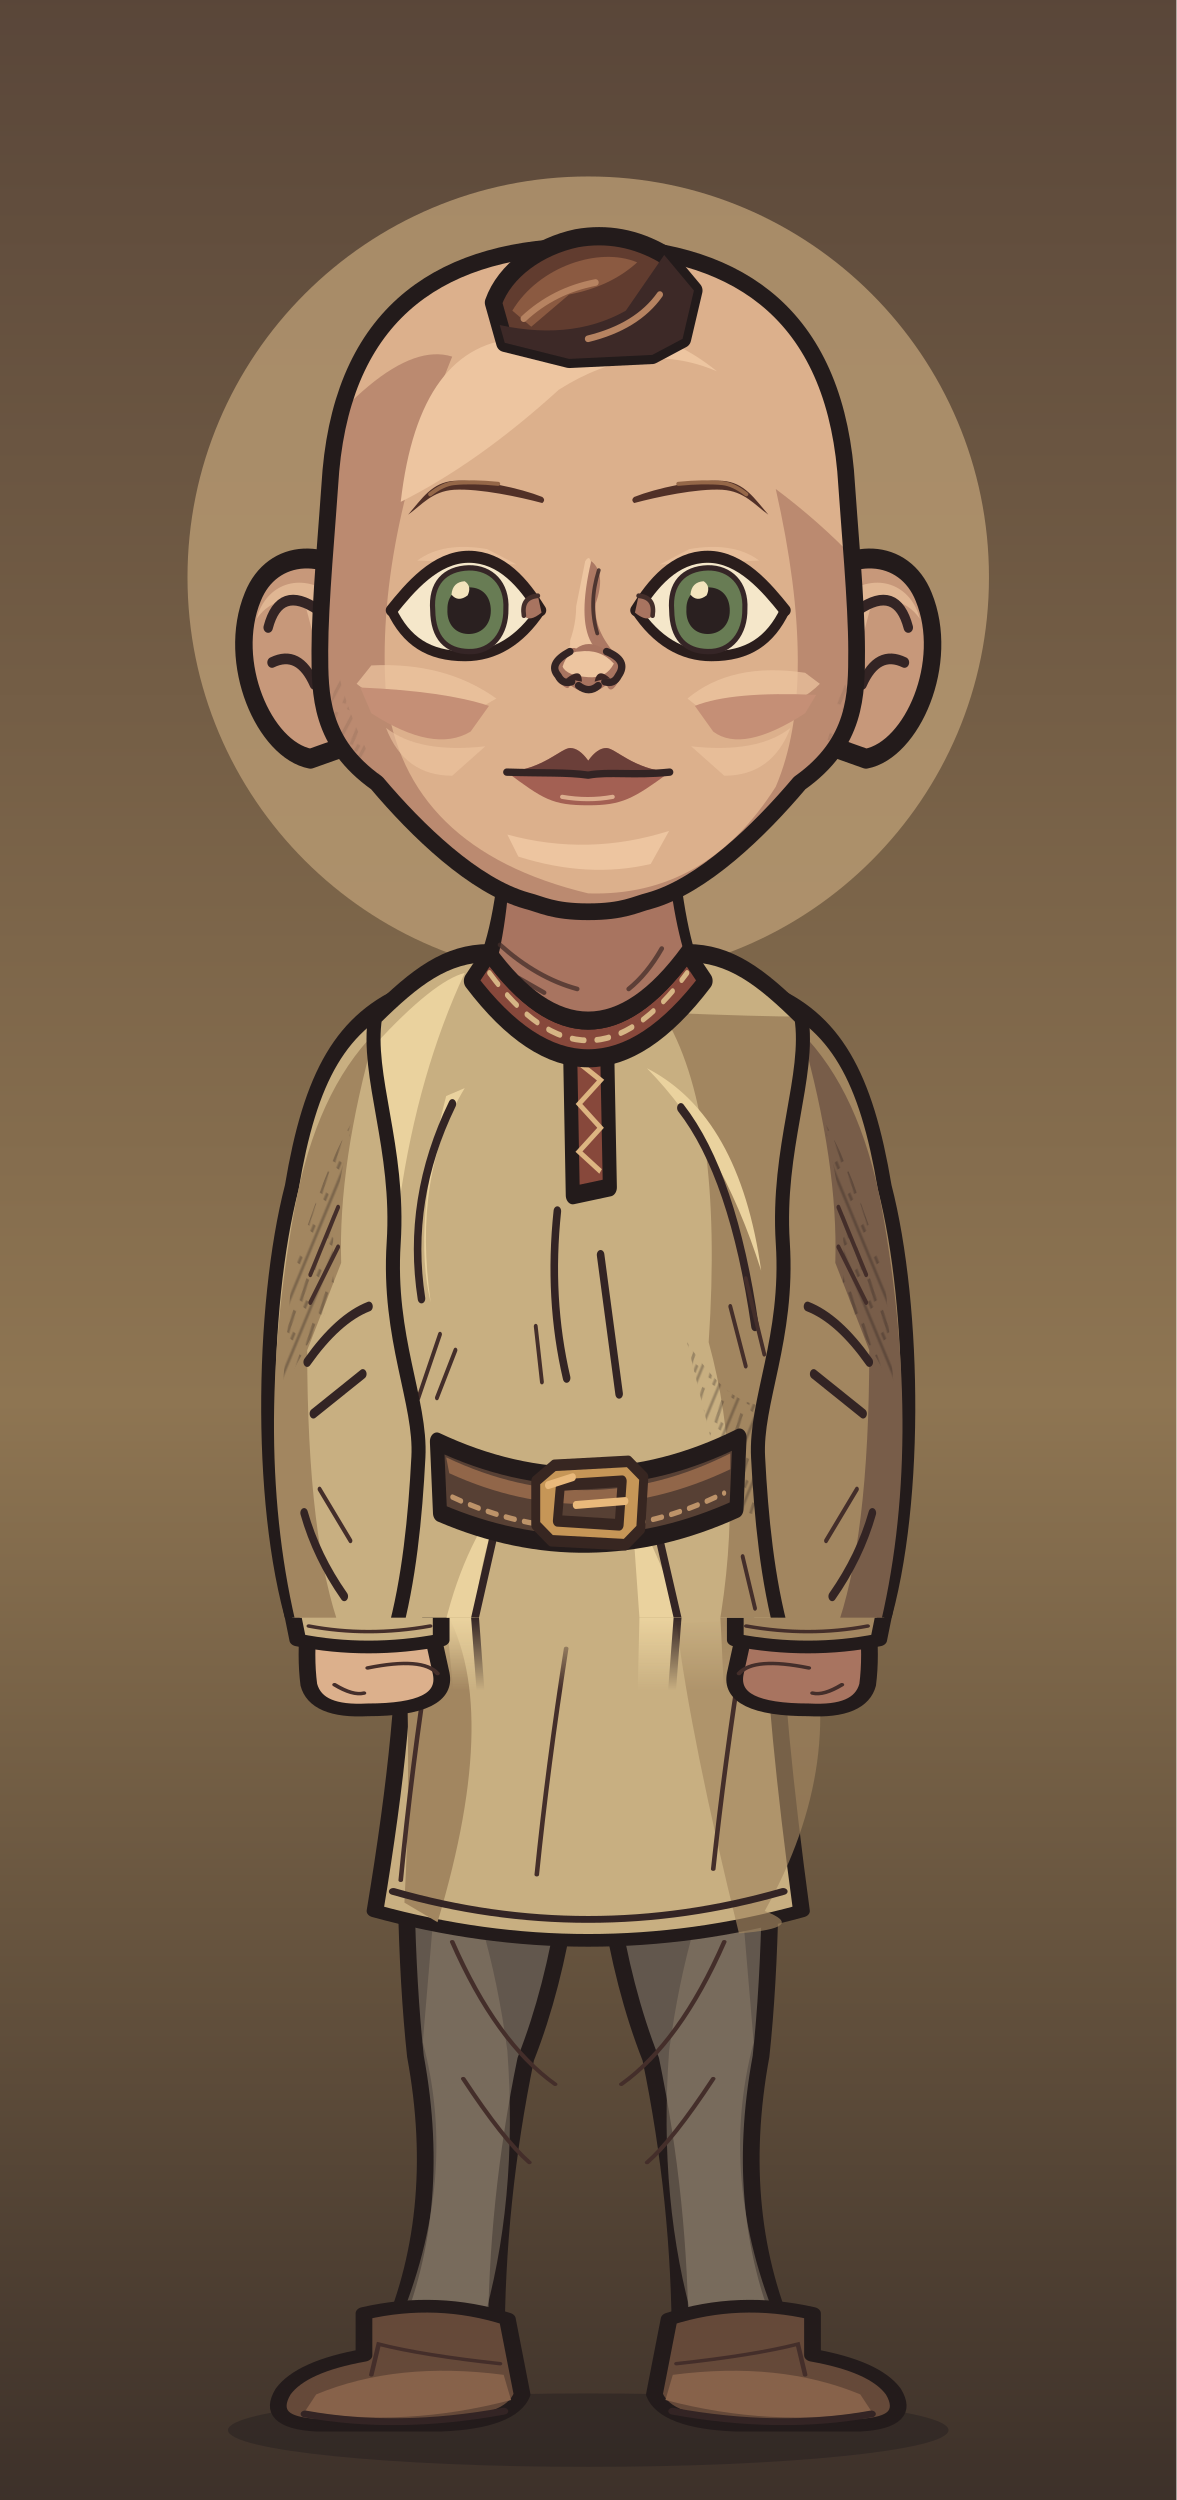
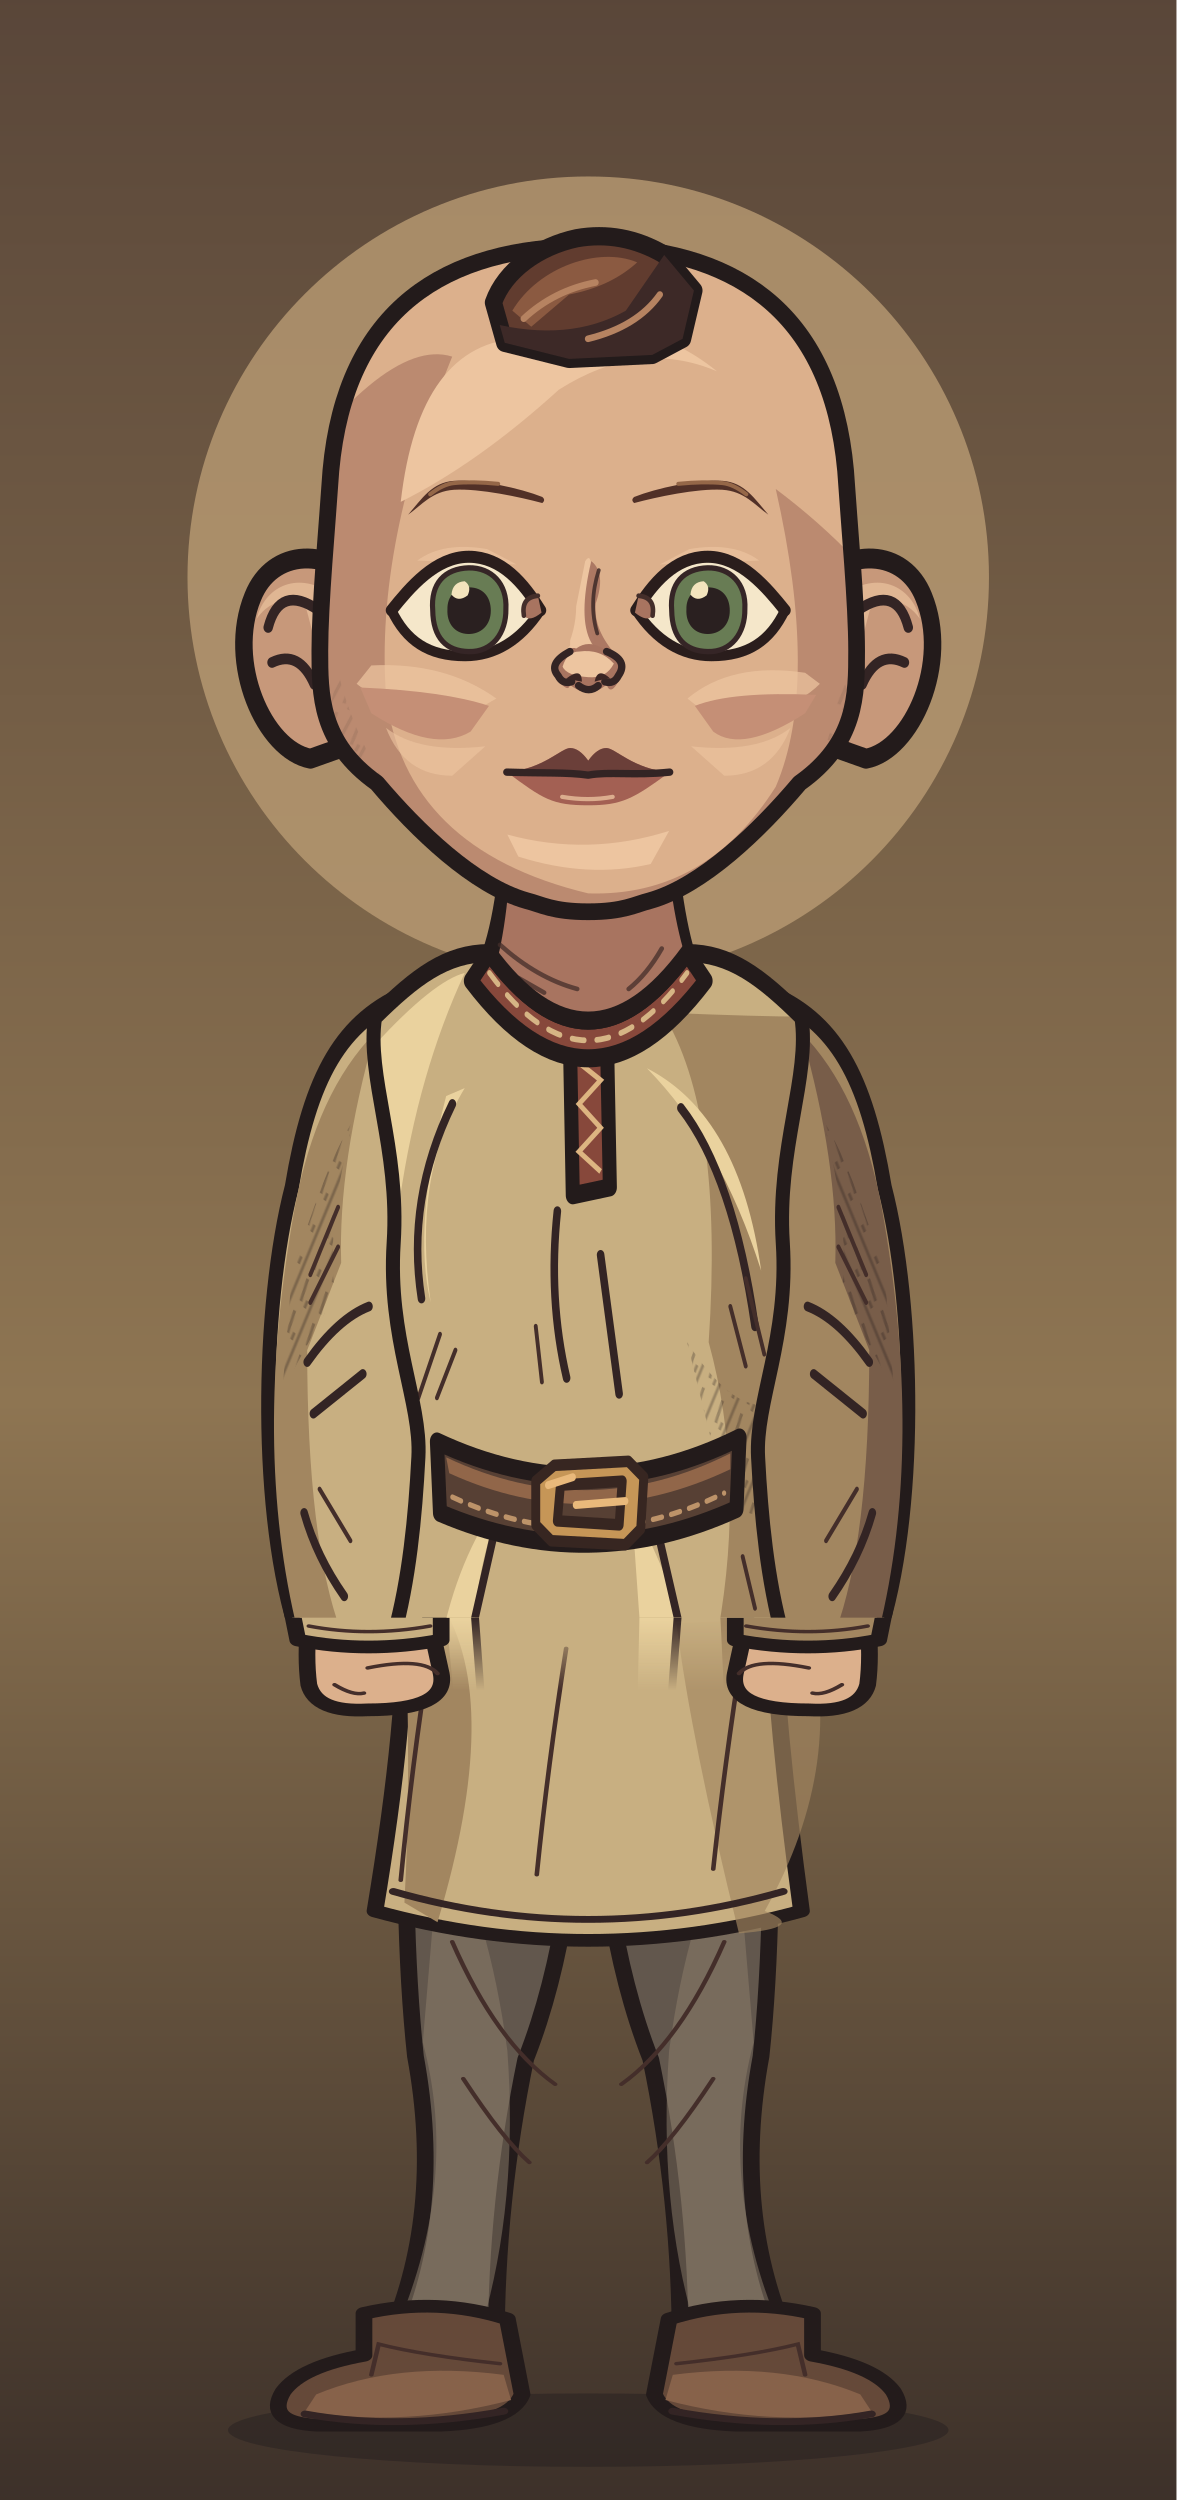
<svg xmlns="http://www.w3.org/2000/svg" xmlns:xlink="http://www.w3.org/1999/xlink" aria-labelledby="title" width="320" height="680" viewBox="0 0 320 680" role="img">
  <defs>
    <style>
      .edge {stroke:#231b1b;stroke-width:4.55;stroke-linecap:round;stroke-linejoin:round}
      .seam {fill:none;stroke:#332424;stroke-width:2.45;stroke-linecap:round;stroke-linejoin:round}
      .etch {fill:none;stroke:#442e2a;stroke-width:1.25;stroke-linecap:round}
      .hair-line {fill:none;stroke:#967661;stroke-width:1.45;stroke-linecap:round}
      .white {fill:#f5e7ca;stroke:#2a1d1c;stroke-width:2.65;stroke-linejoin:round}
      .label {fill:#efdfc1;font:600 20px Georgia,serif}
      .muted {fill:#b8aa96;font:13px 'Segoe UI',sans-serif}
      .section {fill:#dcbb8e;font:600 14px 'Segoe UI',sans-serif}
    </style>
    <linearGradient id="umber" x2="0" y2="1" gradientUnits="objectBoundingBox">
      <stop stop-color="#594639" />
      <stop offset=".56" stop-color="#8e7552" />
      <stop offset="1" stop-color="#3c3029" />
    </linearGradient>
    <linearGradient id="ash" x2="0" y2="1" gradientUnits="objectBoundingBox">
      <stop stop-color="#3b423d" />
      <stop offset=".56" stop-color="#7a7d67" />
      <stop offset="1" stop-color="#242b28" />
    </linearGradient>
    <linearGradient id="rose" x2="0" y2="1" gradientUnits="objectBoundingBox">
      <stop stop-color="#51404a" />
      <stop offset=".56" stop-color="#8a6972" />
      <stop offset="1" stop-color="#372c33" />
    </linearGradient>
    <pattern id="paper-grain" width="63" height="57" patternUnits="userSpaceOnUse">
      <path d="M1 16l2-1m21-4 5-2m16 7 6-1M12 32l3-1m16 11 4-1m20-14 4 1M4 51l5-1m41 0 9-2" fill="none" stroke="#231a1b" stroke-width=".85" opacity=".19" />
      <path d="M4 5l9-1m29 2 2-1M1 40l4-1m12 9 1-1m21-23 4-1m9 12 5-2" fill="none" stroke="#f0dbb5" stroke-width=".85" opacity=".23" />
      <path d="M16 19h.6m13-3h.7m28 6h.7m-39 15h.6m23 4h.6m-12 11h.7m29-39h.7" fill="none" stroke="#21191a" stroke-width="1.2" opacity=".28" stroke-linecap="round" />
    </pattern>
    <pattern id="ink-lines" width="7" height="9" patternUnits="userSpaceOnUse" patternTransform="rotate(28)">
      <path d="M1 -2V10m2.8-8 .6 6m1.9-1v5" stroke="#271d1d" stroke-width=".95" fill="none" opacity=".65" />
    </pattern>
    <radialGradient id="vignette" cx=".5" cy=".39" r=".72">
      <stop offset=".47" stop-color="#20191c" stop-opacity="0" />
      <stop offset="1" stop-color="#20191c" stop-opacity=".48" />
    </radialGradient>
    <g id="firs" fill="currentColor">
      <path d="M10 439Q15 379 12 300L9 220 15 146 15 54 19 80 21 147 28 230 25 326 29 439Z" />
      <path d="M17 169Q27 174 45 174L57 169 49 179 27 187 17 185                M18 194Q29 196 52 192L63 183 56 194 26 205 16 207                M15 225Q46 230 67 218L77 206 71 223 42 238 18 241                M17 252Q48 255 78 245L91 230 84 249 52 266 20 269                M14 282Q40 281 71 278L88 261 84 281 57 291 19 298                M19 312Q43 316 69 310L88 299 84 310 58 322 22 325" />
      <path d="M6 312 0 315V284L11 285M0 266 13 270V250L0 249M0 220 15 221 15 206 0 202                M0 180 16 181V167L0 165M0 141 15 150V138L0 133M0 112 17 127V118L0 104" />
      <path d="M64 440Q55 380 58 324L59 258 63 217 68 222 65 266 68 328 76 440Z                M63 291Q78 294 89 282L100 267 96 283 81 301 62 307                M63 323Q80 323 106 304L98 321 68 339                M63 316Q44 306 37 293L41 307 64 329Z" />
    </g>
    <g id="brambles" fill="none" stroke="currentColor" stroke-linecap="round" stroke-linejoin="round">
      <path stroke-width="3.8" d="M9 440Q13 401 21 380T26 333m-8 57Q39 375 43 352m-28 46Q6 377 0 376M41 440Q41 402 63 385m-20 44q26-6 39-30" />
      <path stroke-width="2" d="M23 364l14-13m-12 4-7-15m20 29 17-4m-15-1 1-11m13 49 2-17m2 14 18-5m-34 32q-12-10-17-10" />
    </g>
    <g id="night-scratches" fill="none" stroke="currentColor" stroke-width="1.2" stroke-linecap="round">
      <path d="M16 113q32-11 54-8m-30 9 16-3m184-40q19-4 44 1m-11 7 19 4                M24 335q33-3 68-16m-44 16 26-4m164-9q31 5 60-3m-39 8 38-3                M27 391q22-6 52-5m168 14q28-8 57-8m-40 11 24-4                M55 178l18-6m177 36 17 3m-12-4 17-1" />
    </g>
    <g id="shirt-setting">
      <rect width="320" height="440" fill="url(#umber)" />
      <path d="M60 187C49 137 74 84 122 63c51-23 107-8 139 35 30 40 23 101-1 135-24 36-65 54-110 49-44-4-79-42-90-95Z" fill="#c2a077" />
      <path d="M53 178C47 128 84 78 129 61m-65 160c22 43 65 68 103 66m82-187c19 20 27 48 24 72" fill="none" stroke="#c6a578" stroke-width="1.3" opacity=".65" />
      <path d="M50 217q24 8 64 1l-15 7-56 6m176-90q39-13 70-5l-26 4 28 2-64 6" fill="#856c54" opacity=".5" />
      <use xlink:href="#firs" style="color:#342827" opacity=".52" transform="translate(-26 8)" />
      <use xlink:href="#firs" style="color:#413128" opacity=".58" transform="translate(340 101) scale(-1 .81)" />
      <use xlink:href="#night-scratches" style="color:#dfbb87" opacity=".28" />
      <use xlink:href="#brambles" style="color:#291f22" opacity=".71" />
      <rect width="320" height="440" fill="url(#vignette)" />
      <rect width="320" height="440" fill="url(#paper-grain)" />
    </g>
    <g id="armor-setting">
      <rect width="320" height="440" fill="url(#ash)" />
      <path d="M48 164c1-51 34-91 83-101 48-11 98 1 130 36 37 39 36 93 8 136-20 30-75 59-121 49-56-12-101-60-100-120Z" fill="#a5a48a" />
      <path d="M54 144q8-48 53-66m108 5c39 15 61 39 68 68m-44 107q-41 31-93 30" fill="none" stroke="#bec0a0" stroke-width="1.2" opacity=".56" />
      <path d="M42 173q49-4 68 3l-43 6 25 3-49 4m151 35q47 10 104-6l-26 14-62 8Z" fill="#707764" opacity=".48" />
      <use xlink:href="#firs" style="color:#27312c" opacity=".64" transform="translate(-36 30)" />
      <use xlink:href="#firs" style="color:#303833" opacity=".75" transform="translate(324 45) scale(-.86 1.03)" />
      <use xlink:href="#brambles" style="color:#252a27" opacity=".62" transform="translate(319 10) scale(-1 1)" />
      <use xlink:href="#night-scratches" style="color:#d8d8a9" opacity=".28" transform="translate(-2 21)" />
      <rect width="320" height="440" fill="url(#vignette)" />
      <rect width="320" height="440" fill="url(#paper-grain)" />
    </g>
    <g id="woman-setting">
      <rect width="320" height="440" fill="url(#rose)" />
      <path d="M56 160C60 107 95 74 142 65c47-9 100 15 121 50 23 39 19 90-12 126-31 39-73 55-115 44-52-13-85-74-80-125Z" fill="#b18b83" />
      <path d="M61 126c15-36 40-55 84-63m97 38c27 25 36 61 29 98m-201 25q14 29 42 47" fill="none" stroke="#d0a69a" stroke-width="1.2" opacity=".58" />
      <path d="M44 235q40-4 76-1l-20 6-36 2 19 3-44 5m183-50q35 3 60-3l-24 9-31 2" fill="#775d65" opacity=".6" />
      <use xlink:href="#firs" style="color:#3b2b34" opacity=".58" transform="translate(-20 84) scale(.86 .91)" />
      <use xlink:href="#firs" style="color:#3d2e39" opacity=".68" transform="translate(327 54) scale(-.85 .98)" />
      <path d="M300 440q-2-82-6-173l-9-103 7-35 12 42 9 98 7 171Z                M294 195q-10-18-25-24l-15-1 13-4 11 2 18 15                M285 162q-13-22-34-27l-7 4 7-11 17 4 20 17                M303 242q-18-23-36-27l-13 3 15-9 11 2 21 15" fill="#3a2b33" opacity=".64" />
      <use xlink:href="#brambles" style="color:#2d2229" opacity=".8" transform="translate(12 6)" />
      <use xlink:href="#night-scratches" style="color:#e1b8a8" opacity=".28" transform="translate(0 7)" />
      <rect width="320" height="440" fill="url(#vignette)" />
      <rect width="320" height="440" fill="url(#paper-grain)" />
    </g>
    <pattern id="mail-rings" width="14" height="13" patternUnits="userSpaceOnUse" patternTransform="rotate(-7)">
      <path d="M-1 2q3-3 6 0 1 3-2 5Q0 8-1 5M6 2q3-3 6 0 1 3-2 5Q7 8 6 5M3 8q3-3 6 0 1 3-2 5-3 1-4-2M10 8q3-3 6 0" fill="none" stroke="#2d2c28" stroke-width="1.6" stroke-linecap="round" />
      <path d="M-.5 4q1.5-2 3-1m5 1q1.4-2 3-1M4 10q1.5-2 3-1m4 1q1.4-2 3-1" fill="none" stroke="#9a9b87" stroke-width="1.12" opacity=".78" stroke-linecap="round" />
    </pattern>
    <pattern id="armor-plates" width="47" height="24" patternUnits="userSpaceOnUse" patternTransform="translate(4 4) rotate(2)">
      <path d="M1 0l21 .7 1 18-3 3-17-1-1-4Zm24 1 19-1 2 15-3 7-19-2Z" fill="#85867a" stroke="#352e2a" stroke-width="1.75" stroke-linejoin="round" />
      <path d="M2 2l18 .2-.2 4L5 7 4 17Zm24 0 16-1 1 4-14 2-3 10Z" fill="#a9a58d" />
      <path d="M19 4l4 14-3 3-16-1 13-4Zm22 2 4 10-2 5-17-1 13-4Z" fill="#62655f" />
      <path d="M7 7l1-.5m6 12 3-2m16-7 5-1m-7 5 4-2" fill="none" stroke="#d0c0a0" stroke-width=".9" opacity=".76" />
      <path d="M6 12q2-2 2.7 1-1 2.2-2.7.5Zm12 1q1.8-2 2.4.6-1 2.6-2.5.8Zm11 1q1-2.2 2.8-1-.2 2.9-2.8 2.1Zm12-2q2.2-1.4 2.3.8-1 2.3-2.3.5Z" fill="#3c342d" />
    </pattern>
    <clipPath id="portrait-frame">
      <rect width="320" height="440" />
    </clipPath>
    <clipPath id="wardrobe-torso-mask">
      <path d="M128 273 C114 273 104 279 91 289 C88 304 99 322 97 346 C95 370 106 386 105 400 C104 415 102 431 97 445 H223 C218 431 216 415 215 400 C214 386 225 370 223 346 C221 322 232 304 229 289 C216 279 206 273 192 273 Q160 307 128 273Z" />
    </clipPath>
    <clipPath id="face-shape-clip">
      <path d="M 160 67 C 199 67 226 84 230 128 C 231 143 233 164 233 177 C 233 189 233 202 217.5 213 C 206.53 226 191.02 241 176.72 245 C 172.72 246 169.68 248 160 248 C 150.32 248 147.28 246 143.28 245 C 128.98 241 113.47 226 102.5 213 C 87 202 87 189 87 177 C 87 164 89 143 90 128 C 94 84 121 67 160 67 Z" />
    </clipPath>
    <clipPath id="face-features-eye-left">
      <path d="M-21 0 C-16 -6 -9 -14 0 -14 C9 -14 15 -7 19.5 0 C14 8 7 12 -1 12 C-11 12 -17 8 -21 0Z" />
    </clipPath>
    <clipPath id="face-features-eye-right">
      <path d="M-21 0 C-16 -6 -9 -14 0 -14 C9 -14 15 -7 19.5 0 C14 8 7 12 -1 12 C-11 12 -17 8 -21 0Z" />
    </clipPath>
    <clipPath id="face-features-nose-bridge">
      <path d="M154 144H167V179L172 185V187H149V185L154 179Z" />
    </clipPath>
    <clipPath id="headgear-hair-face">
      <path d="M25 0H295V337H25ZM110 126.782Q100 128.782 100 140.782V164Q100 178 96 186Q160 177 224 186Q220 178 220 164V140.782Q220 128.782 210 126.782Z" />
    </clipPath>
    <clipPath id="hair-crown-clip">
      <path d="M135 89C138 81 147 75 157 73Q169 71 180 77L188 86L185 98L177 102L155 103L138 99Z" />
    </clipPath>
    <clipPath id="full-costume-join-outline">
      <path d="M110 435 Q111 474 102 545 Q160 566 218 545 Q211 477 210 435Z" />
    </clipPath>
    <linearGradient id="full-costume-join-fade" x1="0" y1="0" x2="0" y2="1">
      <stop offset="0" stop-color="#fff" />
      <stop offset="1" stop-color="#000" />
    </linearGradient>
    <mask id="full-costume-join-mask" maskUnits="userSpaceOnUse" x="0" y="440" width="320" height="26">
      <rect x="0" y="440" width="320" height="26" fill="url(#full-costume-join-fade)" />
    </mask>
  </defs>
  <g data-part="full-costume">
    <rect width="320" height="680" fill="url(#umber)" />
    <circle cx="160" cy="157" r="109" fill="#b99b73" opacity=".8" />
    <ellipse cx="160" cy="661" rx="98" ry="10" fill="#261f20" opacity=".5" />
    <g transform="matrix(1 0 0 .76 0 105.6)">
      <g>
        <path d="M111 469 L158 469 Q158 548 143 598 Q135 649 135 700 H105 Q121 654 113 597 Q109 548 111 469Z" fill="#62574d" class="edge" />
        <path d="M120 514 Q133 546 138 595 Q141 649 131 694 H108Q125 641 115 592Z" fill="#8c7c69" opacity=".53" />
        <path d="M123 556Q135 592 151 607 M126 605Q137 627 144 635" class="etch" />
        <g transform="translate(0 0)">
          <path d="M99 689Q119 683 138 691L142 718Q139 728 120 729H86Q72 728 77 717Q82 708 99 704Z" fill="#654939" class="edge" />
          <path d="M86 718Q108 706 137 711L139 720Q110 730 83 724Z" fill="#87624a" />
          <path d="M101 711L103 700Q115 704 136 707" class="etch" />
          <path d="M83 725Q108 731 137 724" class="seam" />
        </g>
      </g>
      <g transform="translate(320 0) scale(-1 1)">
        <path d="M111 469 L158 469 Q158 548 143 598 Q135 649 135 700 H105 Q121 654 113 597 Q109 548 111 469Z" fill="#62574d" class="edge" />
        <path d="M120 514 Q133 546 138 595 Q141 649 131 694 H108Q125 641 115 592Z" fill="#8c7c69" opacity=".53" />
        <path d="M123 556Q135 592 151 607 M126 605Q137 627 144 635" class="etch" />
        <g transform="translate(0 0)">
          <path d="M99 689Q119 683 138 691L142 718Q139 728 120 729H86Q72 728 77 717Q82 708 99 704Z" fill="#654939" class="edge" />
          <path d="M86 718Q108 706 137 711L139 720Q110 730 83 724Z" fill="#87624a" />
          <path d="M101 711L103 700Q115 704 136 707" class="etch" />
          <path d="M83 725Q108 731 137 724" class="seam" />
        </g>
      </g>
      <path d="M110 435 Q111 474 102 545 Q160 566 218 545 Q211 477 210 435Z" fill="#c8af81" class="edge" />
      <path d="M120 435 Q137 470 119 549 L110 542 Q112 495 110 435Z" fill="#a28660" />
      <path d="M184 442Q188 484 201 553Q220 551 208 545 Q231 491 219 440Z" fill="#a28660" opacity=".66" />
      <path d="M117 451Q112 493 109 534" class="etch" />
      <path d="M154 451Q149 493 146 532" class="etch" />
      <path d="M202 451Q197 493 194 530" class="etch" />
      <path d="M107 538Q160 558 213 538" class="seam" />
      <g clip-path="url(#full-costume-join-outline)" mask="url(#full-costume-join-mask)">
        <use transform="matrix(1 0 0 -4 0 2200)" xlink:href="#full-costume-upper" />
      </g>
      <g>
-         <path d="M84 441 Q83 454 84 464 Q86 474 100 473Q122 473 120 460 L117 442Z" fill="#dcb08c" class="edge" />
+         <path d="M84 441 Q83 454 84 464 Q86 474 100 473Q122 473 120 460 L117 442Z" fill="#dcb08c" class="edge" data-part="hand" />
        <path d="M100 458Q115 454 119 460 M91 464q5 4 8 3" class="etch" />
        <path d="M79 435H120L120 448Q100 453 81 448Z" fill="#c8af81" class="edge" />
        <path d="M84 443Q100 447 117 443" class="etch" />
      </g>
      <g transform="translate(320 0) scale(-1 1)">
-         <path d="M84 441 Q83 454 84 464 Q86 474 100 473Q122 473 120 460 L117 442Z" fill="#a87460" class="edge" />
+         <path d="M84 441 Q83 454 84 464 Q86 474 100 473Q122 473 120 460 L117 442Z" fill="#dcb08c" class="edge" data-part="hand" />
        <path d="M100 458Q115 454 119 460 M91 464q5 4 8 3" class="etch" />
        <path d="M79 435H120L120 448Q100 453 81 448Z" fill="#a28660" class="edge" />
        <path d="M84 443Q100 447 117 443" class="etch" />
      </g>
    </g>
  </g>
  <g clip-path="url(#portrait-frame)" id="full-costume-upper">
    <g data-part="neck">
      <g id="face-shape-neck">
        <path d="M 139 219 Q 138 249 132 263 Q 125 270 109 278 L 126 301 194 301 211 278 Q 195 270 188 263 Q 183 250 181 219 Z" fill="#d0a282" class="edge" />
        <path d="M 139 224 181 224 Q 182 247 187 262 Q 178 275 160 277 Q 142 275 134 266 Q 139 249 139 224 Z" fill="#a87460" />
        <path d="M 136 257 q 10 9 21 12 m -16 -3 7 4 m 32 -12 q -4 7 -9 11" class="etch" opacity=".75" />
      </g>
    </g>
    <g data-part="wardrobe" transform="matrix(0.84 0 0 1.08 25.6 -35.6)">
      <path d="M102 283 C80 290 70 304 64 332 C54 362 53 415 66 445 H108 L120 336Z" fill="#c8af81" class="edge" />
      <path d="M65 337 Q72 308 91 293 Q79 326 80 351 L69 373 Q69 421 80 444 H66 Q51 397 65 337Z" fill="#a28660" />
      <path d="M64 354 Q75 326 84 315 Q75 342 78 359 L61 383Z" fill="url(#ink-lines)" opacity=".44" />
      <path d="M69 376 q10 -11 20 -14 m-18 27 16 -10 M68 414 q4 11 13 21" class="seam" />
      <path d="M70 354 l9 -17 m-9 24 9 -14 m-6 61 10 13" class="etch" />
      <g transform="translate(320 0) scale(-1 1)">
        <path d="M102 283 C80 290 70 304 64 332 C54 362 53 415 66 445 H108 L120 336Z" fill="#a28660" class="edge" />
        <path d="M65 337 Q72 308 91 293 Q79 326 80 351 L69 373 Q69 421 80 444 H66 Q51 397 65 337Z" fill="#785d49" />
        <path d="M64 354 Q75 326 84 315 Q75 342 78 359 L61 383Z" fill="url(#ink-lines)" opacity=".44" />
        <path d="M69 376 q10 -11 20 -14 m-18 27 16 -10 M68 414 q4 11 13 21" class="seam" />
        <path d="M70 354 l9 -17 m-9 24 9 -14 m-6 61 10 13" class="etch" />
      </g>
      <path d="M128 273 C114 273 104 279 91 289 C88 304 99 322 97 346 C95 370 106 386 105 400 C104 415 102 431 97 445 H223 C218 431 216 415 215 400 C214 386 225 370 223 346 C221 322 232 304 229 289 C216 279 206 273 192 273 Q160 307 128 273Z" fill="#c8af81" />
      <g data-part="torso" clip-path="url(#wardrobe-torso-mask)">
        <path d="M91 296 Q110 280 120 278 Q105 303 99 335Z" fill="#ead29e" />
        <path d="M184 288 Q216 289 229 289 L246 444 H202 Q211 405 199 371 Q204 313 184 288Z" fill="#a28660" />
        <path d="M92 344 Q102 359 98 381 L83 402 L75 359Z" fill="#a28660" />
        <path d="M192 371 Q208 390 220 386 L219 416 L205 412Z" fill="url(#ink-lines)" opacity=".42" />
        <path d="M120 307 Q103 329 109 361 Q103 342 114 309Z M179 302 Q209 314 216 353 Q203 321 179 302Z" fill="#ead29e" />
        <path d="M133 409 Q124 426 123 444 H113 Q119 423 133 409Z M174 412 Q184 426 192 445 H177Z" fill="#ead29e" />
        <path d="M116 311 Q101 335 106 360 M190 312 Q207 329 214 367 M150 338 q-3 22 3 42 m11 -31 6 35 M129 421 l-7 24 m60 -28 8 27" class="seam" />
        <path d="M112 369 l-7 16 m12 -12 -6 12 M211 355 l6 19 m-11 -12 5 15 M143 367 l2 14 m65 44 4 13" class="etch" />
        <path d="M154 292h12l1 40-12 2Z" fill="#87483b" class="edge" />
        <path d="M156 300l8 5-7 6 7 6-7 6 7 5" fill="none" stroke="#ddb581" stroke-width="1.4" />
        <path d="M128 273 Q160 307 192 273 L198 280 Q160 319 122 280Z" fill="#87483b" class="edge" />
        <path d="M128 278 Q160 312 192 278" fill="none" stroke="#d6b585" stroke-width="1.45" stroke-dasharray="4 4" stroke-linecap="round" />
      </g>
      <path d="M128 273 C114 273 104 279 91 289 C88 304 99 322 97 346 C95 370 106 386 105 400 C104 415 102 431 97 445 H223 C218 431 216 415 215 400 C214 386 225 370 223 346 C221 322 232 304 229 289 C216 279 206 273 192 273 Q160 307 128 273Z" fill="none" class="edge" />
      <g data-part="belt" clip-path="url(#wardrobe-torso-mask)">
        <path d="M111 396 Q160 414 209 395 L208 413 Q160 430 112 414Z" fill="#574034" class="edge" />
        <path d="M114 400 Q160 417 206 399 L206 403 Q160 420 115 404Z" fill="#916649" />
        <path d="M116 410 Q160 426 204 409" fill="none" stroke="#bd9369" stroke-width="1.35" stroke-dasharray="3 3" stroke-linecap="round" />
        <path d="M149 402l24 -1 5 4-1 13-5 4-24 -1-5 -4v-11Z M151 407l-1 9 20 1 1 -11Z" fill="#c69657" fill-rule="evenodd" stroke="#372621" stroke-width="2.9" stroke-linejoin="round" />
        <path d="M156 412l16 -1m-25 -4 8 -2" fill="none" stroke="#e9b97b" stroke-width="2" stroke-linecap="round" />
      </g>
    </g>
    <g id="face-shape">
      <g id="face-shape-ears">
        <g transform="translate(97 179) scale(-1.046 1.19)">
          <path d="M -4 -15 C 7 -26 22 -25 27 -14 C 34 1 24 21 12 23 L -4 18 Z" fill="#c7987a" class="edge" />
          <path d="M 7 -15 C 16 -20 24 -16 26 -9 C 22 -14 16 -14 13 -11 L 10 -1 Z" fill="#edc5a0" opacity=".66" />
          <path d="M 23 -7 Q 20 -17 10 -11 L 7 2 M 22 1 Q 15 -2 11 6" class="seam" />
        </g>
        <g transform="translate(223 179) scale(1.046 1.19)">
          <path d="M -4 -15 C 7 -26 22 -25 27 -14 C 34 1 24 21 12 23 L -4 18 Z" fill="#c7987a" class="edge" />
          <path d="M 7 -15 C 16 -20 24 -16 26 -9 C 22 -14 16 -14 13 -11 L 10 -1 Z" fill="#edc5a0" opacity=".66" />
          <path d="M 23 -7 Q 20 -17 10 -11 L 7 2 M 22 1 Q 15 -2 11 6" class="seam" />
        </g>
      </g>
      <path d="M 160 67 C 199 67 226 84 230 128 C 231 143 233 164 233 177 C 233 189 233 202 217.5 213 C 206.53 226 191.02 241 176.72 245 C 172.72 246 169.68 248 160 248 C 150.32 248 147.28 246 143.28 245 C 128.98 241 113.47 226 102.5 213 C 87 202 87 189 87 177 C 87 164 89 143 90 128 C 94 84 121 67 160 67 Z" fill="#dcb08c" />
      <g clip-path="url(#face-shape-clip)">
        <path d="M 70 141 Q 104 91 123 97 Q 102 148 105 189 Q 110 231 160 243 Q 192 244 211 214 Q 223 186 211 133 Q 235 151 250 174 L 250 265 70 265 Z" fill="#bb8a70" />
        <path d="M 109 136.5 Q 114 93 142 92 Q 173 83 195 101 Q 174 92 152 106 Q 130 126 109 136.5 Z" fill="#edc5a0" />
        <g transform="translate(160 0) scale(-1 1)">
          <path d="M 25 190 Q 39 180 59 181 L 63 186 Q 53 194 32 194 Z" fill="#edc5a0" opacity=".72" />
          <path d="M 27 192 Q 39 188 62 187 L 59 194 Q 42 205 32 199 Z" fill="#c58f76" />
          <path d="M 28 203 Q 46 205 55 198 Q 50 211 37 211 Z" fill="#edc5a0" opacity=".62" />
        </g>
        <g transform="translate(160 0) scale(1 1)">
          <path d="M 27 190 Q 39 180 59 183 L 63 186 Q 53 196 32 194 Z" fill="#edc5a0" opacity=".72" />
          <path d="M 29 192 Q 39 188 62 189 L 59 194 Q 42 205 34 199 Z" fill="#c58f76" />
          <path d="M 28 203 Q 46 205 55 198 Q 50 211 37 211 Z" fill="#edc5a0" opacity=".62" />
        </g>
        <path d="M 92 183 Q 99 211 120 232 L 132 247 119 248 Q 98 234 85 212 Z M 229 184 Q 224 217 203 241 L 193 250 209 247 Q 230 233 240 211 Z" fill="url(#ink-lines)" opacity=".14" />
        <path d="M 138 227 Q 160 233 182 226 L 177 235 Q 160 239 141 233 Z" fill="#edc5a0" />
      </g>
      <path d="M 160 67 C 199 67 226 84 230 128 C 231 143 233 164 233 177 C 233 189 233 202 217.5 213 C 206.53 226 191.02 241 176.72 245 C 172.72 246 169.68 248 160 248 C 150.32 248 147.28 246 143.28 245 C 128.98 241 113.47 226 102.5 213 C 87 202 87 189 87 177 C 87 164 89 143 90 128 C 94 84 121 67 160 67 Z" fill="none" class="edge" />
    </g>
    <g clip-path="url(#face-shape-clip)">
      <g data-part="eyes">
        <g transform="matrix(1 0 0 1.04 127.5 166)">
          <path d="M-14 -13 Q-7 -18 5 -16 L13 -12" fill="#edc5a0" opacity=".65" />
          <path d="M-21 0 C-16 -6 -9 -14 0 -14 C9 -14 15 -7 19.5 0 C14 8 7 12 -1 12 C-11 12 -17 8 -21 0Z" class="white" />
          <g clip-path="url(#face-features-eye-left)">
            <g transform="translate(0 0) scale(1 1)">
              <path d="M-9.8 0 C-10.4 -7 -6.6 -10.9 0 -11.1 C6.1 -11.2 10.5 -7 10.1 -.3 C10.2 5.9 6.4 11 0 10.8 C-6.1 10.7 -9.7 7.2 -9.8 0Z" fill="#687c54" stroke="#352526" stroke-width="1.4" />
              <path d="M-5.8 -.2C-5.9-3.8-3.5-6 .1-6 3.8-6 6-3.6 6 .1 6 3.9 3.3 6.3-.2 6.2-3.9 6.1-6 3.3-5.8-.2Z" fill="#2a2020" />
              <path d="M-4.7-4.1Q-4.4-7.4-1.1-7.6 .9-6.3-.3-3.9-2.9-2-4.7-4.1Z" fill="#f3e4bd" />
            </g>
          </g>
          <path d="M-21 0 C-16 -6 -9 -14 0 -14 C9 -14 15 -7 19.5 0" fill="none" stroke="#2a1d1c" stroke-width="3.15" stroke-linecap="round" />
          <path d="M18.8 -3.8 Q14.2 -3.4 15 1.4 Q16.5 3.2 19.8 .6Z" fill="#a87460" />
          <path d="M18.8 -3.8 Q14.2 -3.4 15 1.4" class="etch" />
        </g>
        <g transform="matrix(-1 0 0 1.04 192.5 166)">
          <path d="M-14 -13 Q-7 -18 5 -16 L13 -12" fill="#edc5a0" opacity=".65" />
          <path d="M-21 0 C-16 -6 -9 -14 0 -14 C9 -14 15 -7 19.5 0 C14 8 7 12 -1 12 C-11 12 -17 8 -21 0Z" class="white" />
          <g clip-path="url(#face-features-eye-right)">
            <g transform="translate(0 0) scale(-1 1)">
              <path d="M-9.8 0 C-10.4 -7 -6.6 -10.9 0 -11.1 C6.1 -11.2 10.5 -7 10.1 -.3 C10.2 5.9 6.4 11 0 10.8 C-6.1 10.7 -9.7 7.2 -9.8 0Z" fill="#687c54" stroke="#352526" stroke-width="1.4" />
              <path d="M-5.8 -.2C-5.9-3.8-3.5-6 .1-6 3.8-6 6-3.6 6 .1 6 3.9 3.3 6.3-.2 6.2-3.9 6.1-6 3.3-5.8-.2Z" fill="#2a2020" />
              <path d="M-4.7-4.1Q-4.4-7.4-1.1-7.6 .9-6.3-.3-3.9-2.9-2-4.7-4.1Z" fill="#f3e4bd" />
            </g>
          </g>
          <path d="M-21 0 C-16 -6 -9 -14 0 -14 C9 -14 15 -7 19.5 0" fill="none" stroke="#2a1d1c" stroke-width="3.15" stroke-linecap="round" />
          <path d="M18.8 -3.8 Q14.2 -3.4 15 1.4 Q16.5 3.2 19.8 .6Z" fill="#a87460" />
          <path d="M18.8 -3.8 Q14.2 -3.4 15 1.4" class="etch" />
        </g>
      </g>
      <g data-part="brows">
        <g transform="matrix(1 0 0 1 127.5 137)">
          <path d="M-16.5 3 C-12.75 -1.328 -10 -5.818 -4 -6.218 C3 -6.618 14 -4.218 20 -1.828 Q21 -1 20 -0.172 C14 -1.782 3 -4.182 -4 -3.782 C-10 -3.382 -12.75 0.328 -16.5 3Z" fill="#513027" />
          <path d="M-10.5 -2.55 Q-7 -5.3 -4 -5.6 Q1 -6.1 8 -5.4" fill="none" stroke="#956748" stroke-width="1.1" stroke-linecap="round" />
        </g>
        <g transform="matrix(-1 0 0 1 192.5 137)">
          <path d="M-16.5 3 C-12.75 -1.328 -10 -5.818 -4 -6.218 C3 -6.618 14 -4.218 20 -1.828 Q21 -1 20 -0.172 C14 -1.782 3 -4.182 -4 -3.782 C-10 -3.382 -12.75 0.328 -16.5 3Z" fill="#513027" />
          <path d="M-10.5 -2.55 Q-7 -5.3 -4 -5.6 Q1 -6.1 8 -5.4" fill="none" stroke="#956748" stroke-width="1.1" stroke-linecap="round" />
        </g>
      </g>
      <g data-part="nose" transform="translate(160 160) scale(.82 .82) translate(-160 -160)">
        <g clip-path="url(#face-features-nose-bridge)">
          <path d="M159 151 Q161 148 161 154 Q157 169 162 177 L158 183 152 182 Q156 174 156 166Z" fill="#edc5a0" />
          <path d="M161 151 Q166 155 162.5 165 Q161.5 174 170 183 L167 187 161 178 Q156.5 170 161 151Z" fill="#a87460" opacity=".93" />
          <path d="M163.5 154 Q160 165 163 175" class="etch" opacity=".9" />
        </g>
        <path d="M156 180 Q160 177 165 180 C167 180 166.09 180 168.5 182 Q172.5 186 170.5 190 Q167.5 196 166.09 192 Q160 197 153.91 192 Q153.5 195 149.5 190 Q147.5 186 151.5 183 Q154 179 156 180Z" fill="#a87460" />
        <path d="M157 181 Q164 180 168.5 185 Q165.95 190 160 189.5 Q152.775 189 151.5 186 Q153 181 157 181Z" fill="#edc5a0" />
        <path d="M153.91 181 Q146.5 185 150.0 189 Q151.5 192 154.5 191 M166.09 181 Q173.5 184 170.0 189 Q168.5 192 165.5 191" class="seam" />
        <path d="M152.65 190 q5.25 -4 5.25 1 q-5.25 -1 -5.25 -1Z M162.1 191 q1 -5 5.25 -1 q-2 0 -5.25 1Z" fill="#3b2524" />
        <path d="M156.8 192.3 Q160.25 195 163.3 192.3" class="seam" />
      </g>
      <g data-part="mouth" transform="translate(160 160) scale(.82 .82) translate(-160 -160)">
        <path d="M133 221 C145.15 220 151 213 154 213 Q157 213 160 217.2 Q163 213 166 213 C169 213 174.85 220 187 221 C174.85 230 171 232 160 232 C148 232 145.15 230 133 221Z" fill="#a36053" />
        <path d="M133 221 C145.15 220 151 213 154 213 Q157 213 160 217.2 Q163 213 166 213 C169 213 174.85 220 187 221 C174.85 222.25 167 220.7 160 222 C153 221 145.15 221.4 133 221Z" fill="#56322f" opacity=".72" />
        <path d="M133 221 C145.15 221.4 153 221 160 222 C167 220.7 174.85 222.25 187 221" class="seam" />
        <path d="M151.36 229.2 Q160 230.7 168.1 229.2" fill="none" stroke="#edc5a0" stroke-width="1.4" stroke-linecap="round" opacity=".76" />
      </g>
    </g>
    <g id="hair-front">
      <g clip-path="url(#headgear-hair-face)">
        <g transform="matrix(1.029 0 0 1.094 -4.706 -15.059)">
          <path d="M135 89C138 81 147 75 157 73Q169 71 180 77L188 86L185 98L177 102L155 103L138 99Z" fill="#613c2f" class="edge" />
          <g clip-path="url(#hair-crown-clip)">
            <path d="M134 94Q155 99 170 91L181 76L189 86L186 100L174 105L151 105L136 100Z" fill="#3d2927" />
            <path d="M140 91C147 80 163 75 173 79Q166 85 155 87L145 95Z" fill="#8b5a41" />
            <path d="M143 93Q151 86 162 84 M160 98Q173 95 179 87" fill="none" stroke="#b68361" stroke-width="1.65" stroke-linecap="round" stroke-linejoin="round" />
          </g>
        </g>
      </g>
    </g>
  </g>
</svg>
